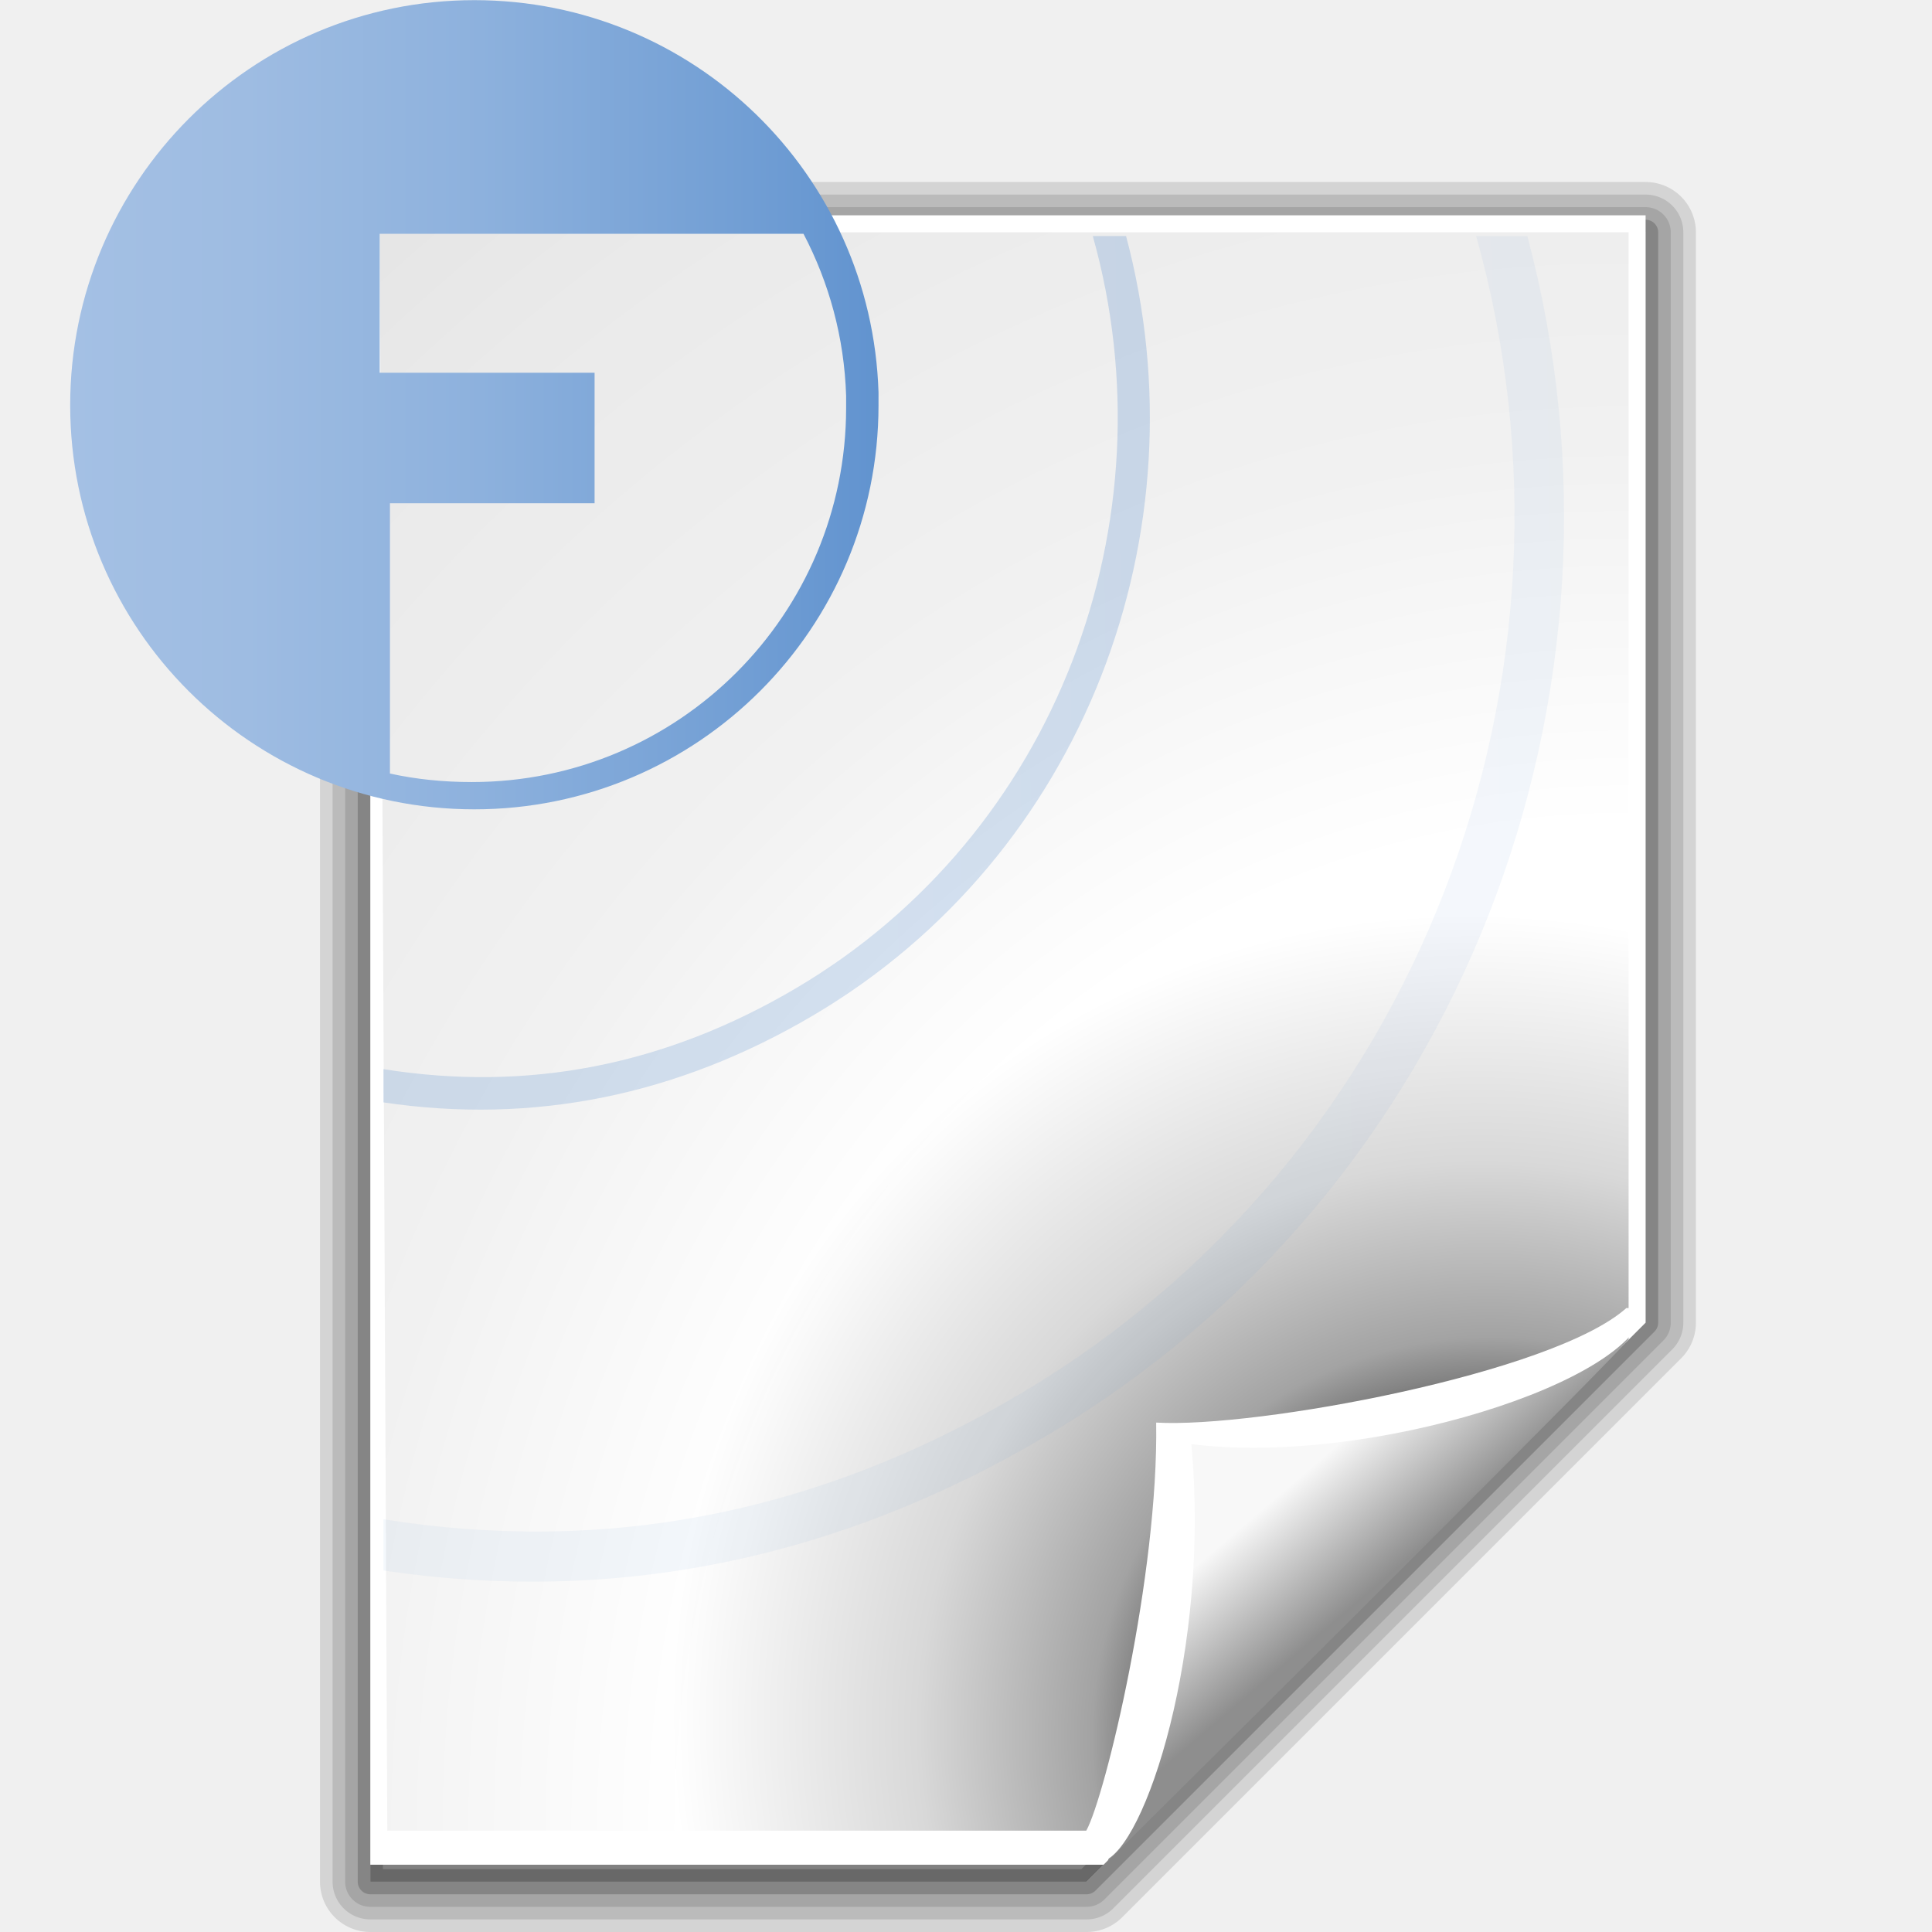
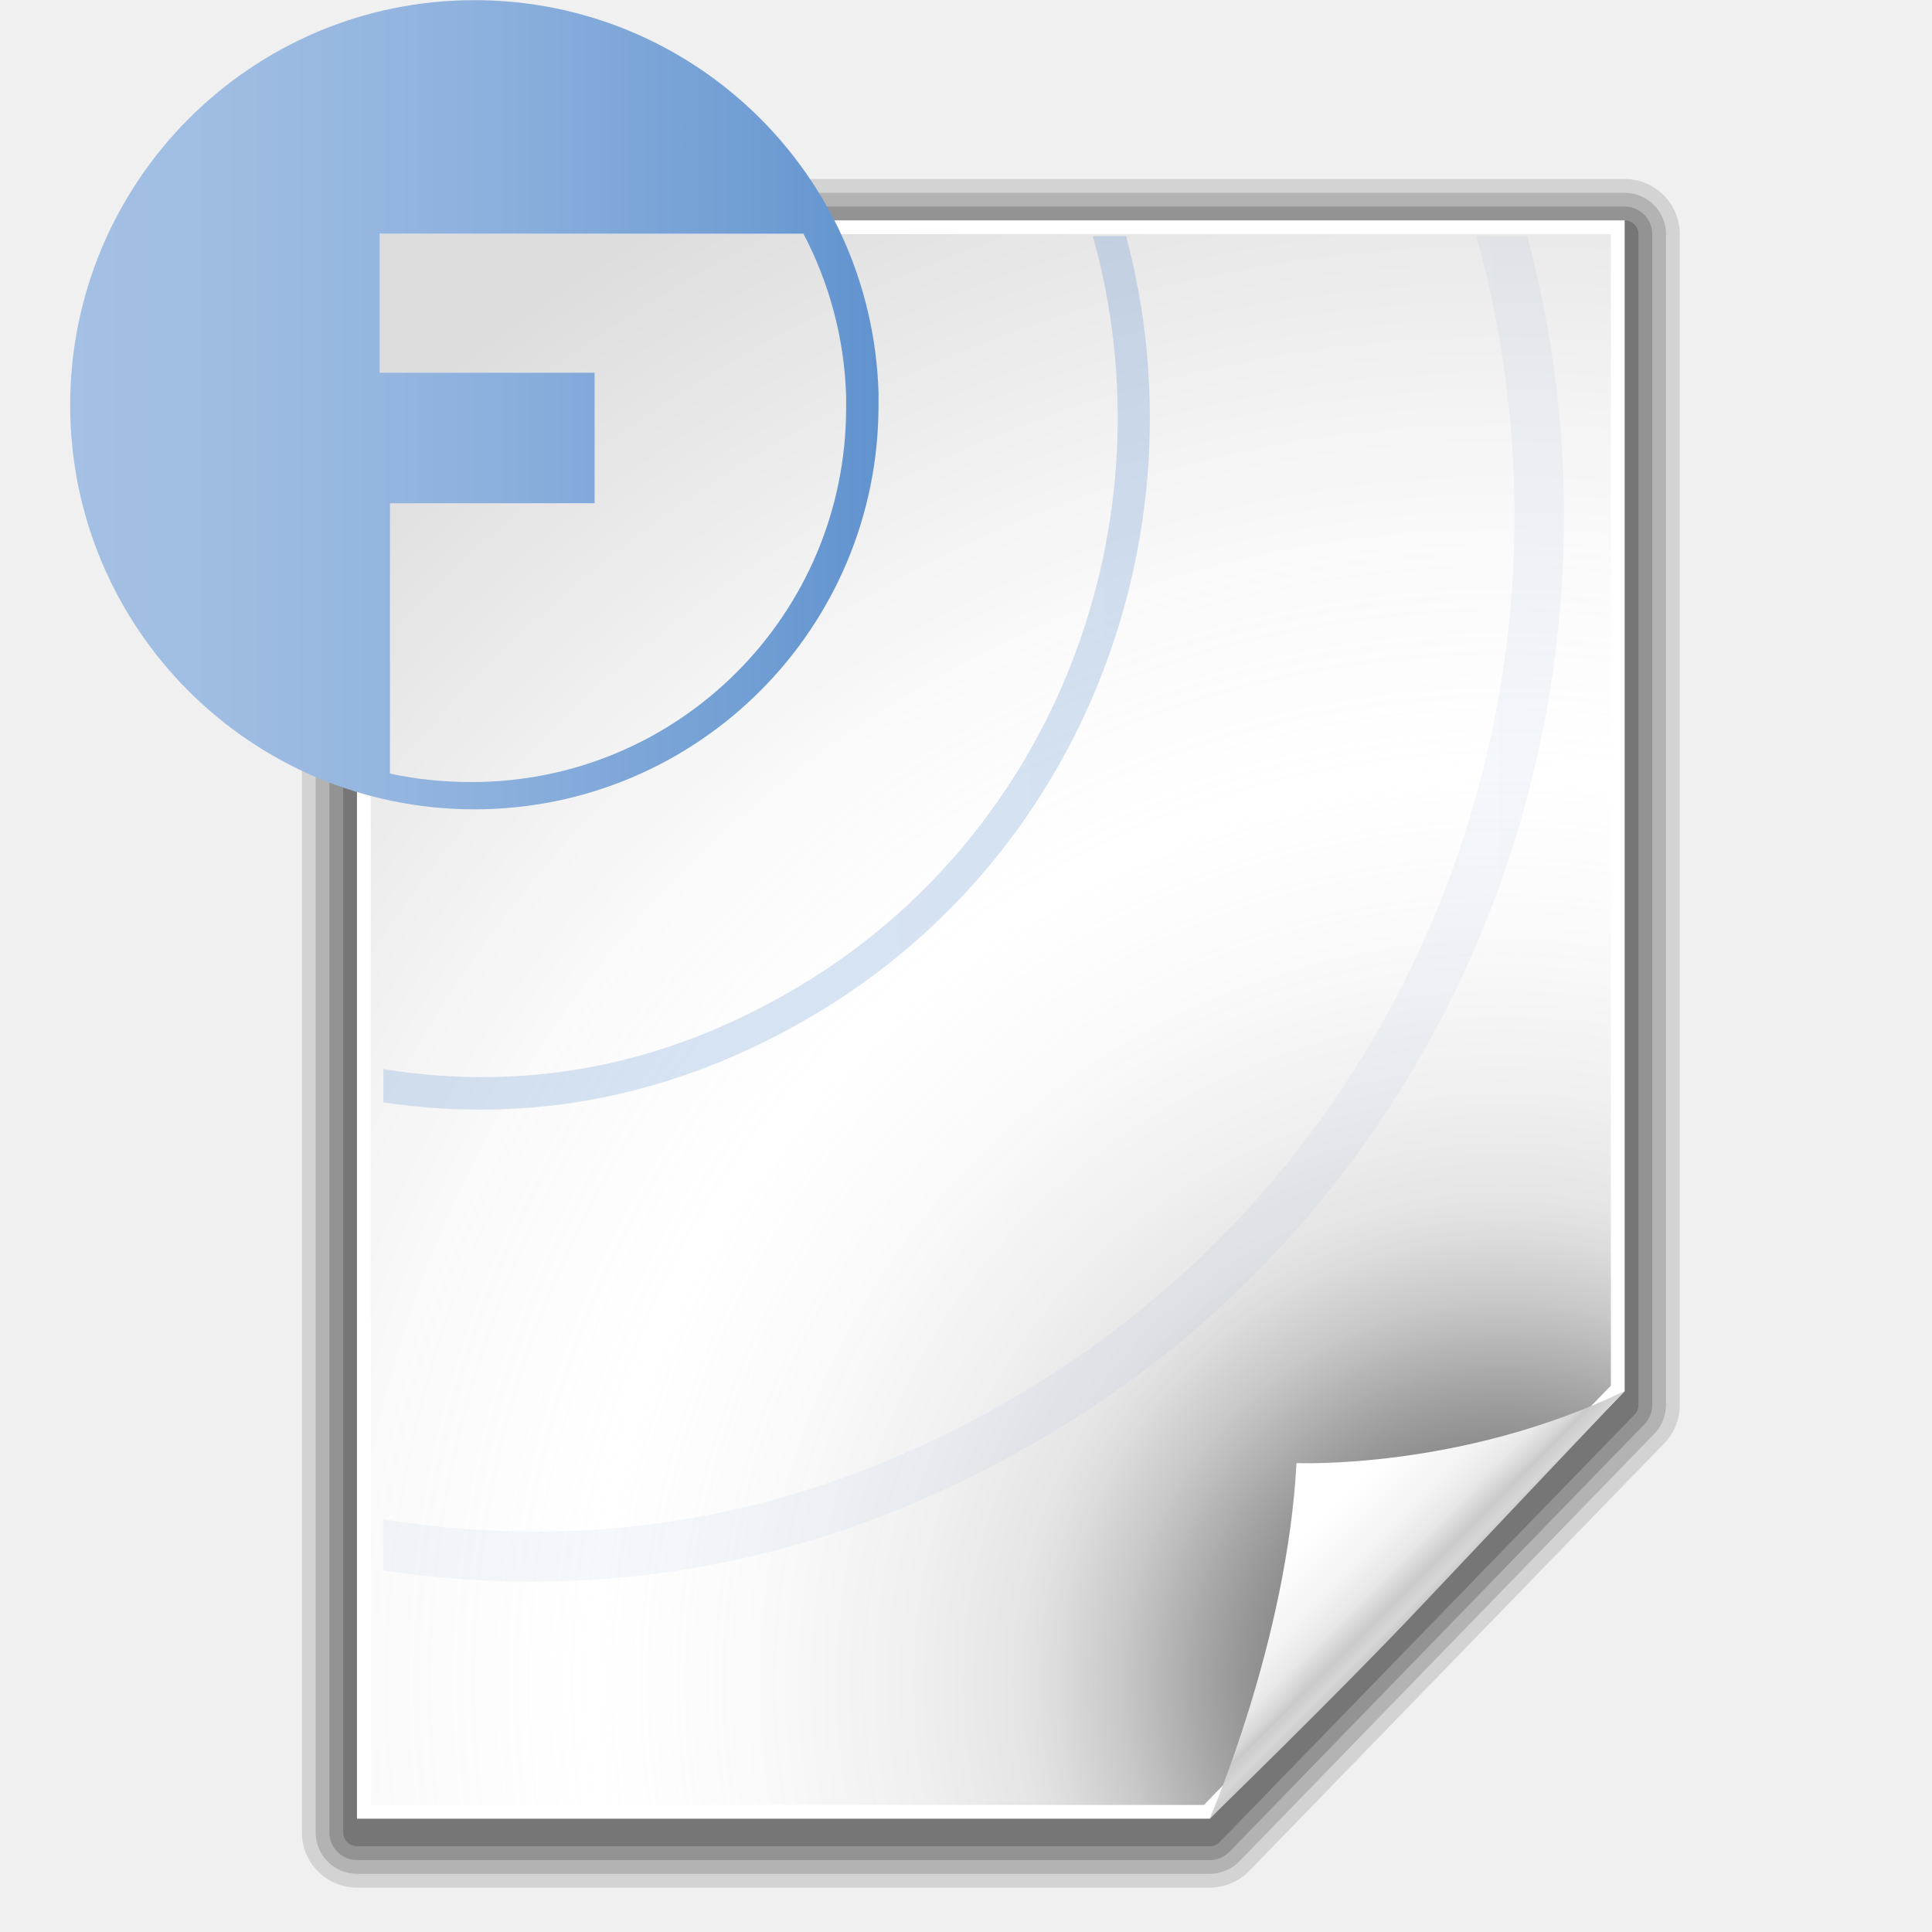
<svg xmlns="http://www.w3.org/2000/svg" xmlns:xlink="http://www.w3.org/1999/xlink" width="128" height="128" id="svg4835" version="1.0">
  <defs id="defs4837">
+     <linearGradient y2="105.499" x2="95.421" y1="95.726" x1="85.647" gradientUnits="userSpaceOnUse" id="XMLID_4_">
+       <stop id="stop50" style="stop-color:#FFFFFF" offset="0.3" />
+       <stop id="stop52" style="stop-color:#f3f3f3;stop-opacity:1;" offset="0.604" />
+       <stop id="stop54" style="stop-color:#eeeeee;stop-opacity:0.945;" offset="0.748" />
+       <stop id="stop56" style="stop-color:#dcdcdc;stop-opacity:0.906;" offset="0.846" />
+       <stop id="stop58" style="stop-color:#cacaca;stop-opacity:1;" offset="0.876" />
+       <stop id="stop60" style="stop-color:#d6d6d6;stop-opacity:0.984;" offset="0.948" />
+       <stop id="stop62" style="stop-color:#cccccc;stop-opacity:1;" offset="1" />
+     </linearGradient>
+     <radialGradient gradientUnits="userSpaceOnUse" r="137.893" cy="111.13" cx="101.156" id="XMLID_3_">
+       <stop id="stop23" style="stop-color:#555555;stop-opacity:0.876;" offset="0.101" />
+       <stop id="stop25" style="stop-color:#676767;stop-opacity:0.784;" offset="0.115" />
+       <stop id="stop27" style="stop-color:#9b9b9b;stop-opacity:0.866;" offset="0.161" />
+       <stop id="stop29" style="stop-color:#c0c0c0;stop-opacity:0.856;" offset="0.202" />
+       <stop id="stop31" style="stop-color:#d8d8d8;stop-opacity:0.907;" offset="0.234" />
+       <stop id="stop33" style="stop-color:#e0e0e0;stop-opacity:0.856;" offset="0.254" />
+       <stop id="stop35" style="stop-color:#ededed;stop-opacity:0.856;" offset="0.312" />
+       <stop id="stop37" style="stop-color:#fafafa;stop-opacity:0.804;" offset="0.401" />
+       <stop id="stop39" style="stop-color:#ffffff;stop-opacity:0.866;" offset="0.479" />
+       <stop id="stop41" style="stop-color:#fafafa;stop-opacity:0.948;" offset="0.6" />
+       <stop id="stop43" style="stop-color:#EEEEEE" offset="0.722" />
+       <stop id="stop45" style="stop-color:#dddddd;stop-opacity:1;" offset="0.888" />
+     </radialGradient>
    <linearGradient id="linearGradient3149">
      <stop id="stop3151" offset="0" style="stop-color:#8e8e8e;stop-opacity:1;" />
      <stop id="stop3153" offset="1" style="stop-color:#f8f8f8;stop-opacity:1;" />
    </linearGradient>
    <linearGradient xlink:href="#linearGradient3149" id="linearGradient10317" gradientUnits="userSpaceOnUse" x1="-39.099" y1="103.684" x2="-44.16" y2="97.762" />
    <linearGradient id="linearGradient3139">
      <stop id="stop3141" offset="0" style="stop-color:#000000;stop-opacity:1;" />
      <stop style="stop-color:#000000;stop-opacity:0.682;" offset="0.407" id="stop3162" />
      <stop id="stop3164" offset="0.453" style="stop-color:#000000;stop-opacity:0.487;" />
      <stop style="stop-color:#000000;stop-opacity:0.361;" offset="0.5" id="stop3158" />
      <stop id="stop3160" offset="0.706" style="stop-color:#000000;stop-opacity:0.152;" />
      <stop id="stop3143" offset="1" style="stop-color:#000000;stop-opacity:0;" />
    </linearGradient>
    <radialGradient xlink:href="#linearGradient3139" id="radialGradient10315" gradientUnits="userSpaceOnUse" gradientTransform="matrix(0.778981,-0.705005,0.742951,0.820909,-84.56197,13.42081)" cx="-24.853" cy="99.775" fx="-24.853" fy="99.775" r="46" />
    <linearGradient id="linearGradient3075">
      <stop id="stop3077" offset="0" style="stop-color:#ffffff;stop-opacity:1;" />
      <stop style="stop-color:#ffffff;stop-opacity:1;" offset="0.426" id="stop3093" />
      <stop style="stop-color:#f1f1f1;stop-opacity:1;" offset="0.589" id="stop3085" />
      <stop id="stop3087" offset="0.802" style="stop-color:#eaeaea;stop-opacity:1;" />
      <stop id="stop3079" offset="1" style="stop-color:#dfdfdf;stop-opacity:1;" />
    </linearGradient>
    <radialGradient xlink:href="#linearGradient3075" id="radialGradient10313" gradientUnits="userSpaceOnUse" gradientTransform="matrix(2.888472,-5.288986e-2,5.892076e-2,3.079452,42.93675,-212.2837)" cx="-25" cy="106.5" fx="-25" fy="106.5" r="45" />
    <linearGradient id="XMLID_17_" gradientUnits="userSpaceOnUse" x1="55.753" y1="16.01" x2="55.753" y2="44.01">
      <stop offset="0" style="stop-color:#A4C0E4" id="stop4594" />
      <stop offset="0.217" style="stop-color:#9EBCE2" id="stop4596" />
      <stop offset="0.508" style="stop-color:#8DB1DD" id="stop4598" />
      <stop offset="0.839" style="stop-color:#719ED4" id="stop4600" />
      <stop offset="1" style="stop-color:#6193CF" id="stop4602" />
    </linearGradient>
    <linearGradient xlink:href="#XMLID_17_" id="linearGradient4815" gradientUnits="userSpaceOnUse" gradientTransform="matrix(1.679441,0,0,1.679441,-879.4692,-276.753)" x1="491.704" y1="163.188" x2="521.329" y2="163.188" />
    <linearGradient id="XMLID_20_" gradientUnits="userSpaceOnUse" x1="19.763" y1="13.52" x2="19.263" y2="41.519">
      <stop offset="0.36" style="stop-color:#6193CF" id="stop4659" />
      <stop offset="0.496" style="stop-color:#5B8FCD" id="stop4661" />
      <stop offset="0.682" style="stop-color:#4983C9" id="stop4663" />
      <stop offset="0.895" style="stop-color:#2D6FC1" id="stop4665" />
      <stop offset="1" style="stop-color:#1C64BD" id="stop4667" />
    </linearGradient>
    <linearGradient xlink:href="#XMLID_20_" id="linearGradient4812" gradientUnits="userSpaceOnUse" gradientTransform="matrix(1.679441,0,0,1.679441,-879.4692,-276.753)" x1="502.906" y1="173.07" x2="548.448" y2="172.372" />
    <radialGradient xlink:href="#linearGradient3075" id="radialGradient4902" gradientUnits="userSpaceOnUse" gradientTransform="matrix(2.888472,-5.288986e-2,5.892076e-2,3.079452,42.93675,-212.2837)" cx="-25" cy="106.5" fx="-25" fy="106.5" r="45" />
    <radialGradient xlink:href="#linearGradient3139" id="radialGradient4904" gradientUnits="userSpaceOnUse" gradientTransform="matrix(0.778981,-0.705005,0.742951,0.820909,-84.56197,13.42081)" cx="-24.853" cy="99.775" fx="-24.853" fy="99.775" r="46" />
    <linearGradient xlink:href="#linearGradient3149" id="linearGradient4906" gradientUnits="userSpaceOnUse" x1="-39.099" y1="103.684" x2="-44.16" y2="97.762" />
    <linearGradient xlink:href="#XMLID_17_" id="linearGradient4908" gradientUnits="userSpaceOnUse" gradientTransform="matrix(1.679441,0,0,1.679441,-879.4692,-276.753)" x1="491.704" y1="163.188" x2="521.329" y2="163.188" />
    <linearGradient xlink:href="#XMLID_20_" id="linearGradient4910" gradientUnits="userSpaceOnUse" gradientTransform="matrix(1.679441,0,0,1.679441,-879.4692,-276.753)" x1="502.906" y1="173.07" x2="548.448" y2="172.372" />
    <linearGradient xlink:href="#XMLID_20_" id="linearGradient4913" gradientUnits="userSpaceOnUse" gradientTransform="matrix(1.80774,0,0,1.80774,-883.7224,-268.2873)" x1="502.906" y1="173.07" x2="548.448" y2="172.372" />
    <linearGradient xlink:href="#XMLID_17_" id="linearGradient4916" gradientUnits="userSpaceOnUse" gradientTransform="matrix(1.80774,0,0,1.80774,-884.2224,-268.1873)" x1="491.704" y1="163.188" x2="521.329" y2="163.188" />
    <linearGradient xlink:href="#XMLID_20_" id="linearGradient4930" gradientUnits="userSpaceOnUse" gradientTransform="matrix(2.784528,0,0,2.784528,-1374.955,-421.7041)" x1="502.906" y1="173.07" x2="548.448" y2="172.372" />
  </defs>
  <g id="layer1">
-     <g id="g9997" transform="matrix(1.126565,0,0,1.126565,133.81,-10.52057)">
-       <path id="path9999" d="M -97,23 L -97,120 L -54.875,120 L -22,87.125 L -22,23 L -97,23 z " style="opacity:1;fill:white;fill-opacity:1;fill-rule:nonzero;stroke:black;stroke-width:5.917;stroke-linecap:round;stroke-linejoin:round;stroke-miterlimit:4;stroke-dasharray:none;stroke-dashoffset:4;stroke-opacity:0.118" />
-       <path id="path10001" d="M -97,23 L -97,120 L -54.875,120 L -22,87.125 L -22,23 L -97,23 z " style="opacity:1;fill:white;fill-opacity:1;fill-rule:nonzero;stroke:black;stroke-width:4.437;stroke-linecap:round;stroke-linejoin:round;stroke-miterlimit:4;stroke-dasharray:none;stroke-dashoffset:4;stroke-opacity:0.118" />
-       <path id="path10003" d="M -97,23 L -97,120 L -54.875,120 L -22,87.125 L -22,23 L -97,23 z " style="opacity:1;fill:white;fill-opacity:1;fill-rule:nonzero;stroke:black;stroke-width:2.958;stroke-linecap:round;stroke-linejoin:round;stroke-miterlimit:4;stroke-dasharray:none;stroke-dashoffset:4;stroke-opacity:0.118" />
-       <path id="path10005" d="M -97,23 L -97,120 L -54.875,120 L -22,87.125 L -22,23 L -97,23 z " style="opacity:1;fill:#818181;fill-opacity:1;fill-rule:nonzero;stroke:black;stroke-width:1.479;stroke-linecap:round;stroke-linejoin:round;stroke-miterlimit:4;stroke-dasharray:none;stroke-dashoffset:4;stroke-opacity:0.195" />
-       <path id="path10007" d="M -97,22 L -97,119 L -53.875,119 L -22,87.125 L -22,22 L -97,22 z " style="opacity:1;fill:white;fill-opacity:1;fill-rule:nonzero;stroke:none;stroke-width:3.632;stroke-linecap:round;stroke-linejoin:round;stroke-miterlimit:4;stroke-dasharray:none;stroke-dashoffset:4;stroke-opacity:1" />
-       <path id="path10009" d="M -96.444,23 L -96,117 L -51.875,117 L -23,88.125 L -23,23 L -96.444,23 z " style="opacity:1;fill:url(#radialGradient4902);fill-opacity:1;fill-rule:nonzero;stroke:none;stroke-width:3.632;stroke-linecap:round;stroke-linejoin:round;stroke-miterlimit:4;stroke-dasharray:none;stroke-dashoffset:4;stroke-opacity:1" />
-       <path style="opacity:1;fill:url(#radialGradient4904);fill-opacity:1;fill-rule:nonzero;stroke:none;stroke-width:3.632;stroke-linecap:round;stroke-linejoin:round;stroke-miterlimit:4;stroke-dasharray:none;stroke-dashoffset:4;stroke-opacity:1" d="M -86,56 L -86,117 L -51.875,117 L -23,88.125 L -23,56 L -86,56 z " id="path10011" />
-       <path style="fill:url(#linearGradient4906);fill-opacity:1;fill-rule:evenodd;stroke:none;stroke-width:1px;stroke-linecap:butt;stroke-linejoin:miter;stroke-opacity:1" d="M -23.064,88.165 C -26.794,90.197 -38.389,95.482 -48.816,94.167 C -47.681,106.203 -53.038,116.638 -53.631,118.806 C -44.19,109.452 -23.117,88.461 -23.064,88.165 z " id="path10013" />
-       <path id="path10015" d="M -50.783,93 C -44.94,93.341 -27.447,90.121 -23.132,86.265 L -22.064,86.265 C -22.51,90.586 -38.289,95.582 -48.716,94.267 C -47.581,106.303 -51.445,118.131 -53.93,118.806 L -54.893,116.998 C -53.769,114.951 -50.64,101.952 -50.783,93 z " style="fill:white;fill-opacity:1;fill-rule:evenodd;stroke:none;stroke-width:1px;stroke-linecap:butt;stroke-linejoin:miter;stroke-opacity:1" />
+     <g id="g1346" transform="matrix(0.912899,0,0,0.912899,7.219414,10.03443)">
+       <path d="M 18,2 C 15.794,2 14,3.794 14,6 L 14,122 C 14,124.206 15.794,126 18,126 L 79.888,126 C 80.964,126 82.01,125.558 82.759,124.785 L 112.871,93.76 C 113.6,93.008 114,92.02 114,90.975 L 114,6 C 114,3.794 112.206,2 110,2 L 18,2 z " id="path12" style="opacity:0.15;fill:#323232" />
+       <path d="M 18,3 C 16.346,3 15,4.346 15,6 L 15,122 C 15,123.654 16.346,125 18,125 L 79.888,125 C 80.695,125 81.48,124.668 82.041,124.089 L 112.153,93.064 C 112.699,92.5 113,91.758 113,90.975 L 113,6 C 113,4.346 111.654,3 110,3 L 18,3 z " id="path14" style="opacity:0.2;fill:#323232" />
+       <path d="M 18,4 C 16.897,4 16,4.897 16,6 L 16,122 C 16,123.103 16.897,124 18,124 L 79.888,124 C 80.426,124 80.95,123.778 81.324,123.393 L 111.436,92.368 C 111.8,91.992 112,91.498 112,90.975 L 112,6 C 112,4.897 111.103,4 110,4 L 18,4 z " id="path16" style="opacity:0.25;fill:#323232" />
+       <path d="M 18,5 C 17.448,5 17,5.448 17,6 L 17,122 C 17,122.553 17.448,123 18,123 L 79.888,123 C 80.159,123 80.417,122.891 80.606,122.696 L 110.718,91.671 C 110.899,91.484 111,91.234 111,90.975 L 111,6 C 111,5.448 110.553,5 110,5 L 18,5 z " id="path18" style="opacity:0.3;fill:#323232" />
+       <path d="M 18,121 C 21.858,121 78.218,121 79.888,121 C 81.049,119.804 108.895,91.114 110,89.975 C 110,88.366 110,8.925 110,5 C 106.09,5 21.911,5 18,5 C 18,8.944 18,117.056 18,121 z " id="path20" style="fill:white" />
+       <path d="M 19,6 C 19,7.949 19,118.052 19,120 C 20.922,120 78.644,120 79.465,120 C 80.037,119.41 108.451,90.134 109,89.569 C 109,88.775 109,7.944 109,6 C 107.064,6 20.935,6 19,6 z " id="path47" style="fill:url(#XMLID_3_)" />
+       <path d="M 94.969,105.834 C 89.302,111.834 79.882,120.996 79.882,120.996 C 79.882,120.996 85.518,108.033 86.182,95.189 C 86.182,95.189 98.08,95.706 110,89.962 C 110,89.962 100.636,99.834 94.969,105.834 z " id="path64" style="fill:url(#XMLID_4_)" />
    </g>
-     <path style="fill:url(#linearGradient4916);fill-opacity:1;fill-rule:nonzero;stroke:none;stroke-width:0.918;stroke-linecap:round;stroke-linejoin:round;stroke-miterlimit:4;stroke-dasharray:none;stroke-dashoffset:4;stroke-opacity:1" d="M 31.427,0.01 C 16.634,0.01 4.65,12.05 4.65,26.843 C 4.65,41.637 16.634,53.62 31.427,53.62 C 46.221,53.62 58.204,41.637 58.204,26.843 L 58.204,25.996 C 57.749,11.505 45.925,0.01 31.427,0.01 z M 25.157,15.488 L 46.737,15.488 C 53.265,15.488 49.924,15.488 53.233,15.488 C 54.92,18.71 55.936,22.344 56.058,26.222 L 56.058,27.013 C 56.058,40.714 44.959,51.813 31.258,51.813 C 29.404,51.813 27.573,51.634 25.835,51.248 L 25.835,33.34 L 39.393,33.34 L 39.393,24.696 L 25.157,24.696 L 25.157,15.488 z " id="path10325" />
    <path style="opacity:0.25;fill:url(#linearGradient4913);fill-opacity:1;fill-rule:nonzero;stroke:none;stroke-width:0.717;stroke-linecap:round;stroke-linejoin:round;stroke-miterlimit:4;stroke-dasharray:none;stroke-dashoffset:4;stroke-opacity:1" d="M 72.402,15.641 C 77.683,34.474 70.076,55.236 52.743,65.467 C 44.029,70.61 34.944,72.353 25.401,70.833 L 25.401,73.037 C 35.315,74.512 44.867,72.59 53.873,67.274 C 71.869,56.652 79.827,35.218 74.605,15.641 L 72.402,15.641 z " id="path11224" />
    <path id="path4928" d="M 97.799,15.641 C 105.933,44.65 94.216,76.631 67.517,92.389 C 54.094,100.312 40.1,102.997 25.401,100.656 L 25.401,104.05 C 40.671,106.323 55.385,103.361 69.257,95.174 C 96.978,78.812 109.236,45.796 101.192,15.641 L 97.799,15.641 z " style="opacity:0.07;fill:url(#linearGradient4930);fill-opacity:1;fill-rule:nonzero;stroke:none;stroke-width:0.717;stroke-linecap:round;stroke-linejoin:round;stroke-miterlimit:4;stroke-dasharray:none;stroke-dashoffset:4;stroke-opacity:1" />
+     <path style="fill:url(#linearGradient4916);fill-opacity:1;fill-rule:nonzero;stroke:none;stroke-width:0.918;stroke-linecap:round;stroke-linejoin:round;stroke-miterlimit:4;stroke-dasharray:none;stroke-dashoffset:4;stroke-opacity:1" d="M 31.427,0.01 C 16.634,0.01 4.65,12.05 4.65,26.843 C 4.65,41.637 16.634,53.62 31.427,53.62 C 46.221,53.62 58.204,41.637 58.204,26.843 L 58.204,25.996 C 57.749,11.505 45.925,0.01 31.427,0.01 z M 25.157,15.488 L 46.737,15.488 C 53.265,15.488 49.924,15.488 53.233,15.488 C 54.92,18.71 55.936,22.344 56.058,26.222 L 56.058,27.013 C 56.058,40.714 44.959,51.813 31.258,51.813 C 29.404,51.813 27.573,51.634 25.835,51.248 L 25.835,33.34 L 39.393,33.34 L 39.393,24.696 L 25.157,24.696 L 25.157,15.488 z " id="path10325" />
  </g>
</svg>
